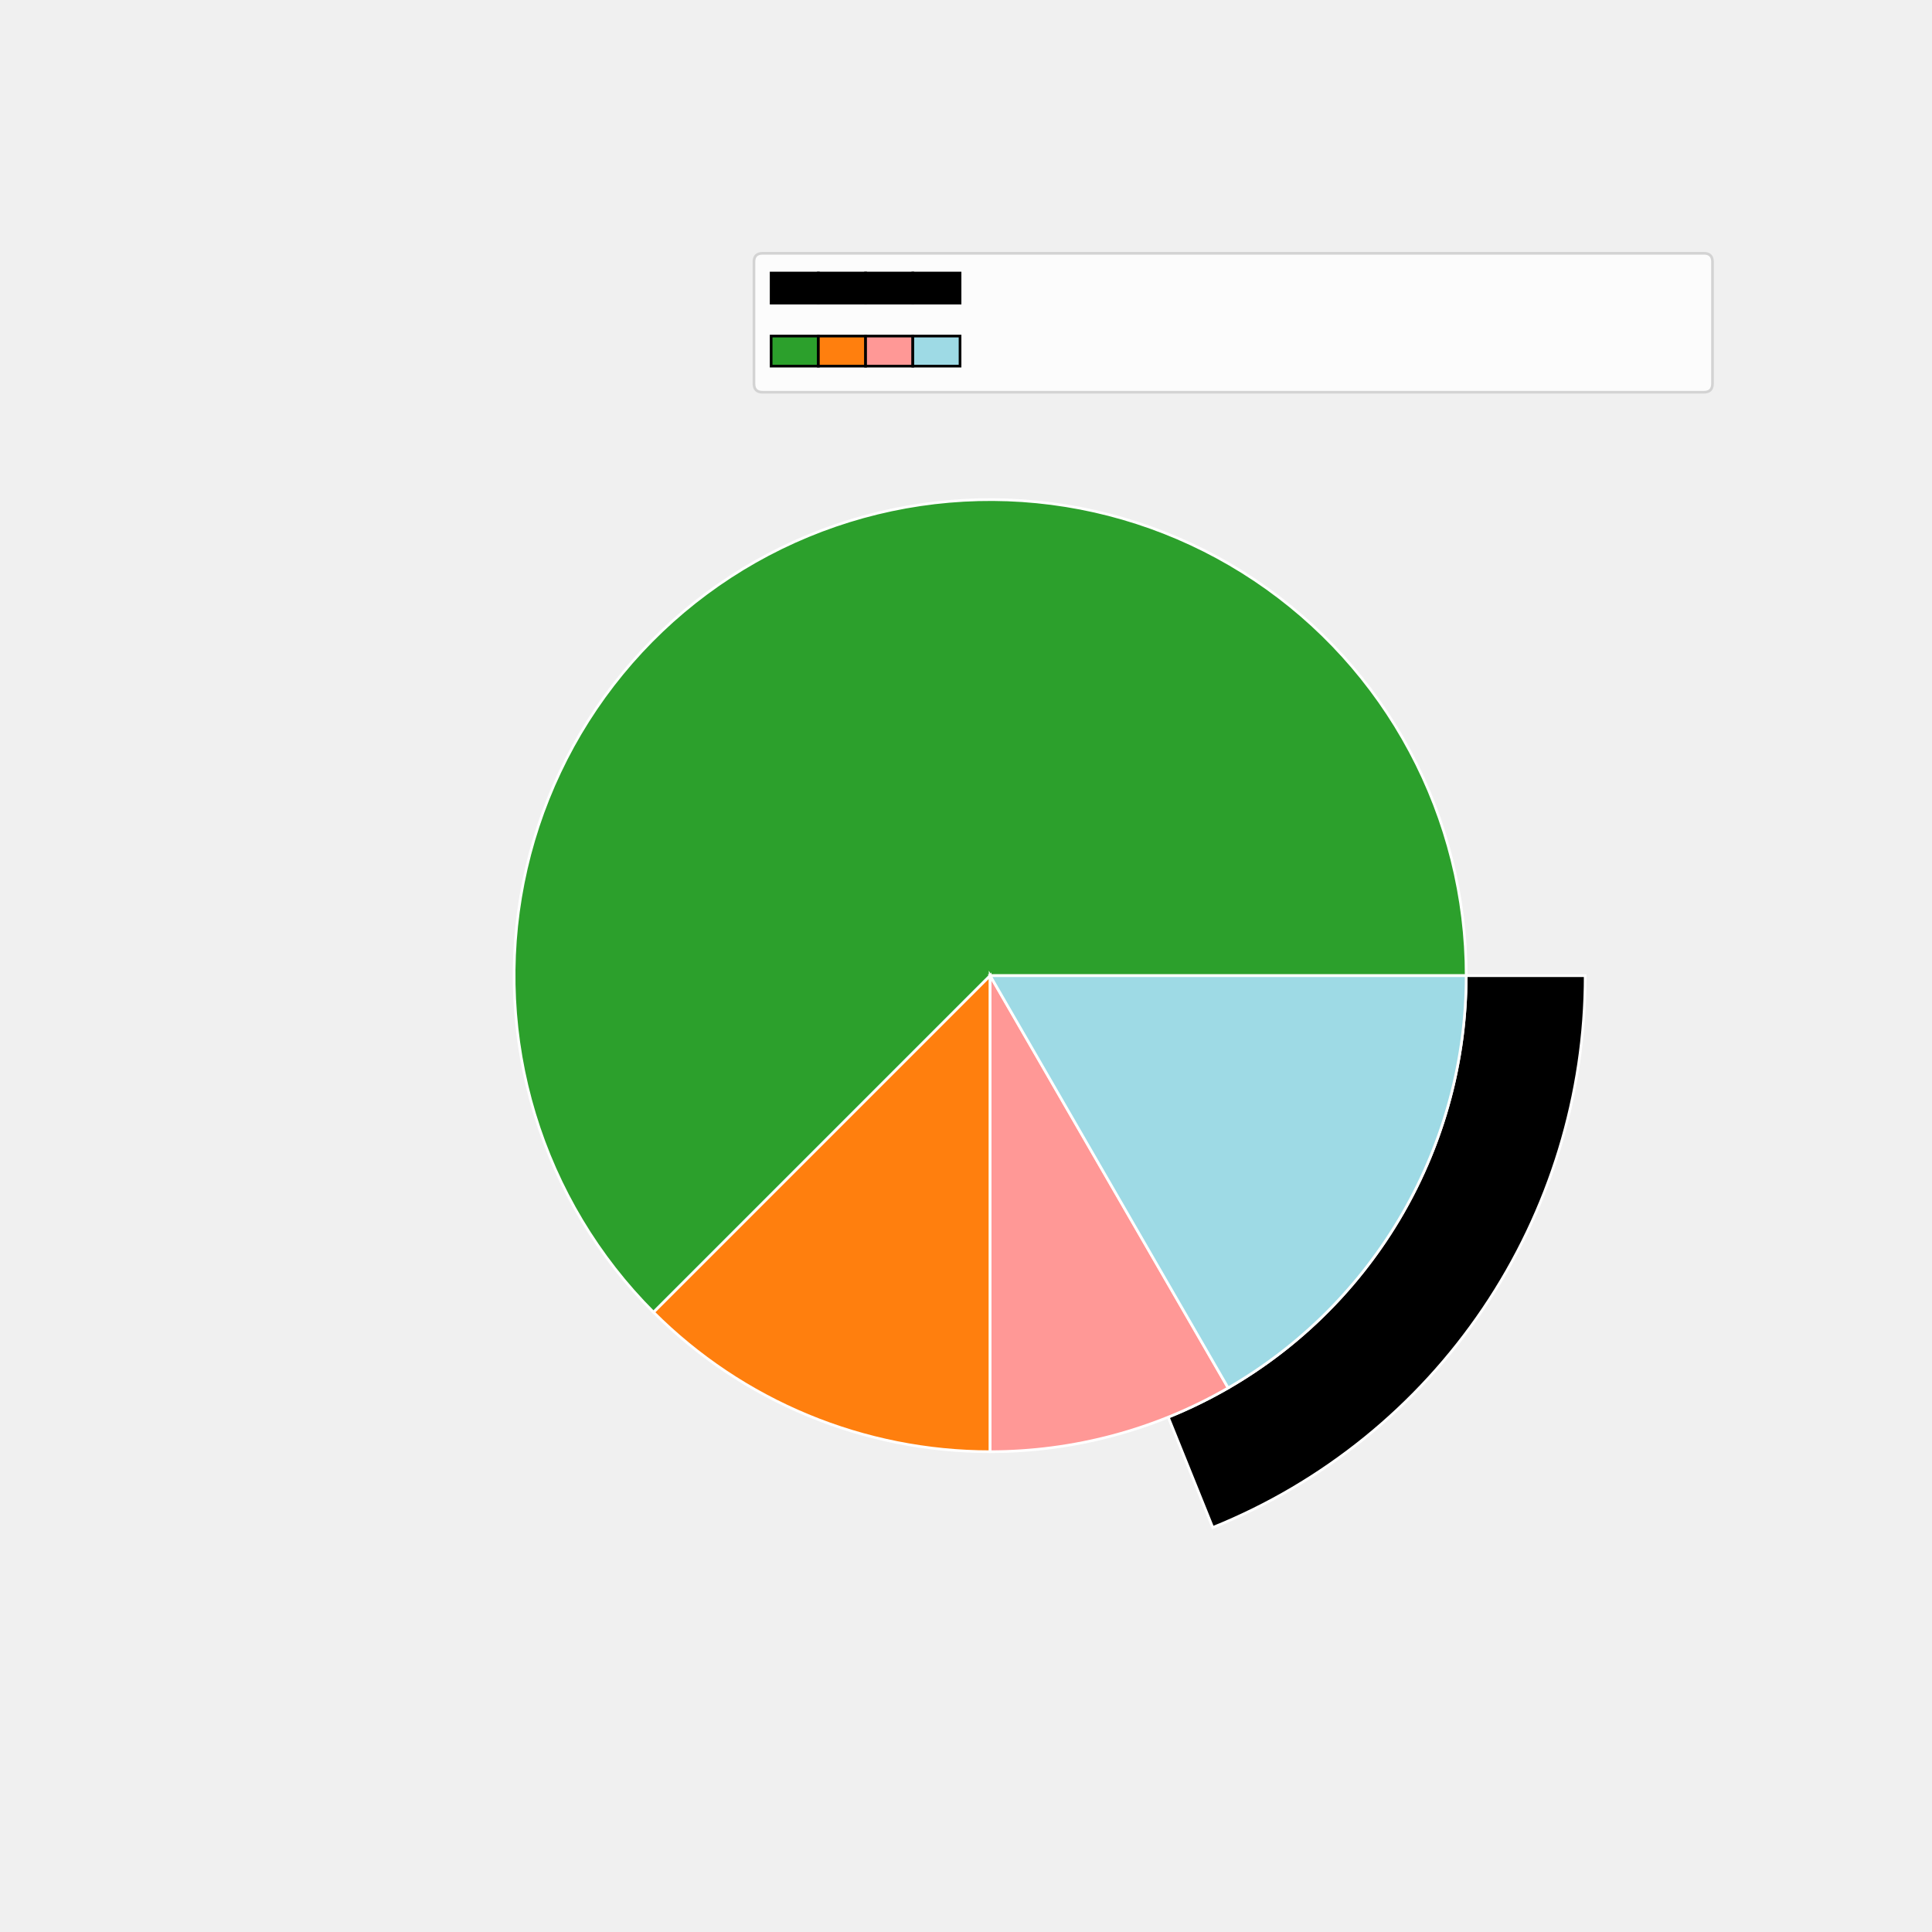
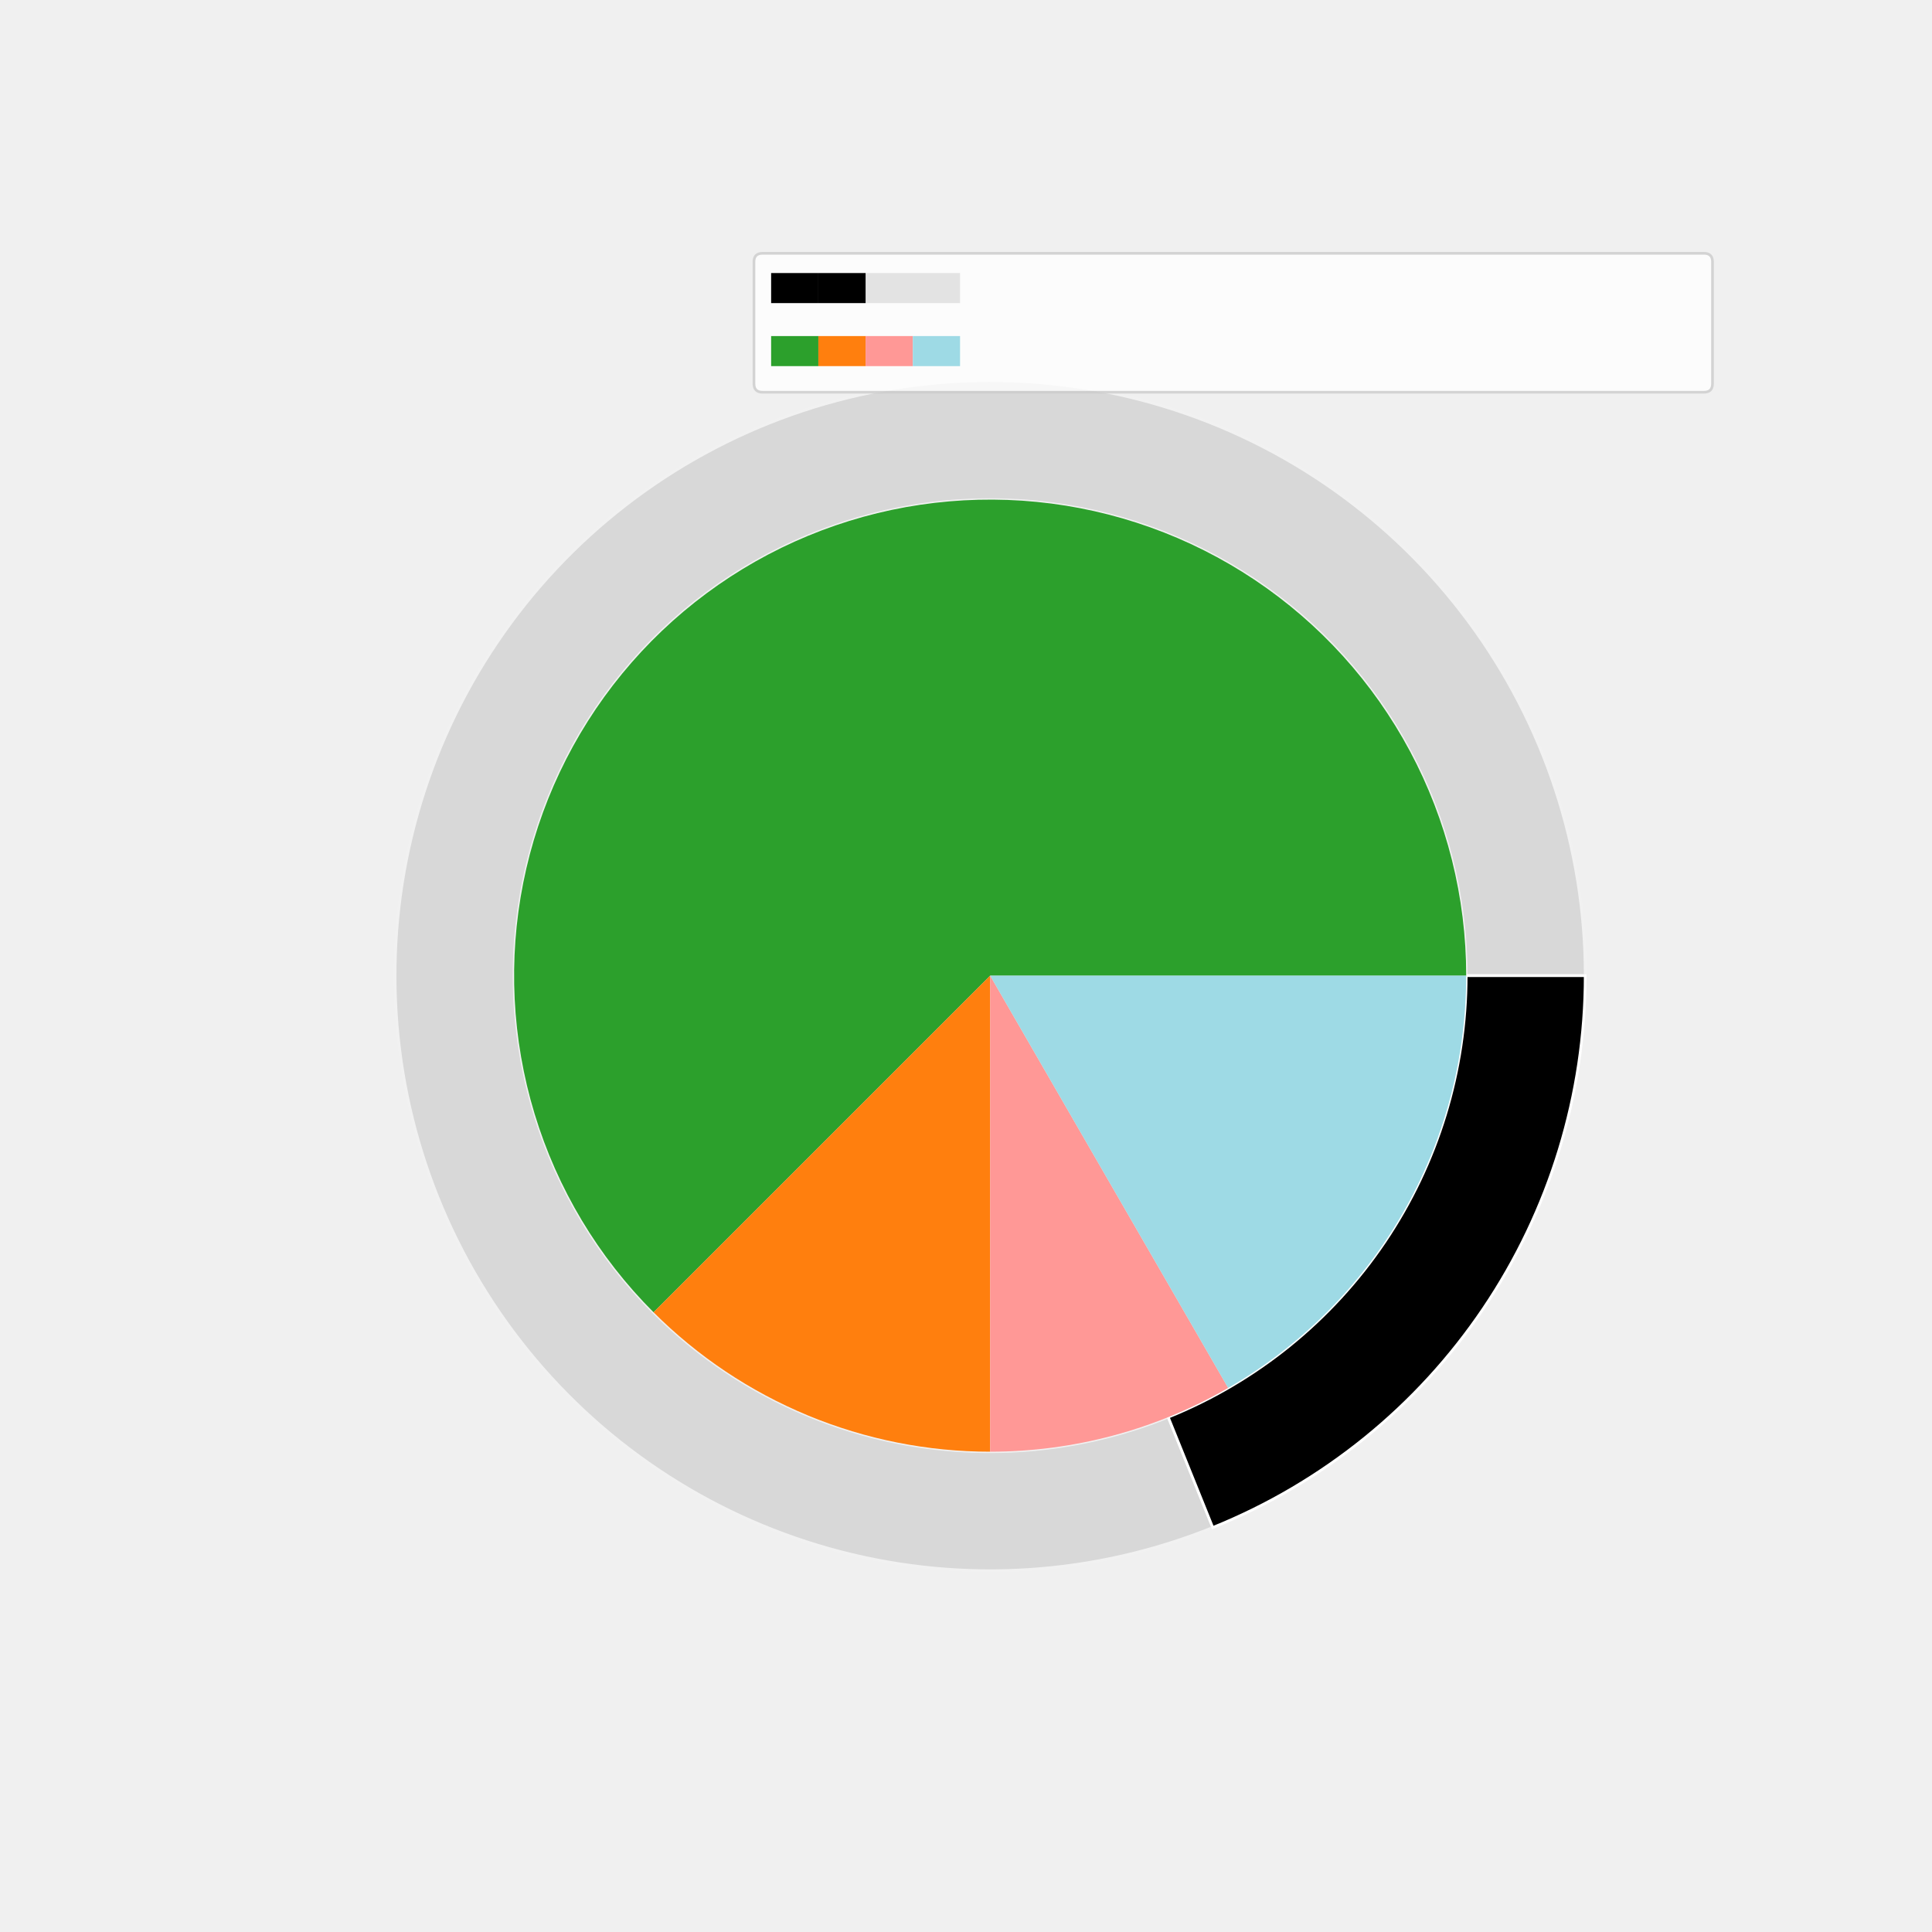
<svg xmlns="http://www.w3.org/2000/svg" xmlns:xlink="http://www.w3.org/1999/xlink" width="720pt" height="720pt" viewBox="0 0 720 720" version="1.1">
  <defs>
    <style type="text/css">*{stroke-linejoin: round; stroke-linecap: butt}</style>
  </defs>
  <g id="figure_1">
    <g id="patch_1">
      <path d="M 0 720  L 720 720  L 720 0  L 0 0  L 0 720  z " style="fill: none" />
    </g>
    <g id="axes_1">
      <g id="patch_2">
-         <path d="M 590.76 363.6  C 590.76 340.008 586.995 316.566 579.608 294.16  C 572.22 271.754 561.304 250.67 547.272 231.704  C 533.24 212.739 516.271 196.133 497.006 182.515  C 477.741 168.897 456.426 158.44 433.866 151.539  C 411.305 144.638 387.787 141.381 364.2 141.892  C 340.614 142.403 317.259 146.674 295.018 154.545  C 272.777 162.415 251.935 173.785 233.277 188.224  C 214.619 202.663 198.385 219.988 185.187 239.543  C 171.989 259.098 161.995 280.635 155.585 303.339  C 149.174 326.044 146.427 349.627 147.448 373.197  C 148.469 396.767 153.245 420.024 161.595 442.089  C 169.945 464.154 181.763 484.746 196.603 503.087  C 211.442 521.428 229.114 537.284 248.95 550.055  C 268.787 562.827 290.534 572.352 313.372 578.27  C 336.21 584.188 359.847 586.424 383.39 584.893  C 406.932 583.362 430.08 578.084 451.96 569.258  L 435.368 528.126  C 417.864 535.187 399.346 539.409 380.512 540.634  C 361.678 541.859 342.768 540.07 324.498 535.336  C 306.228 530.601 288.829 522.982 272.96 512.764  C 257.091 502.547 242.954 489.862 231.082 475.19  C 219.21 460.517 209.756 444.043 203.076 426.391  C 196.396 408.739 192.575 390.134 191.758 371.278  C 190.941 352.421 193.139 333.555 198.268 315.391  C 203.396 297.228 211.391 279.998 221.949 264.354  C 232.508 248.71 245.495 234.851 260.422 223.299  C 275.348 211.748 292.022 202.652 309.814 196.356  C 327.607 190.059 346.291 186.642 365.16 186.234  C 384.03 185.825 402.844 188.43 420.892 193.951  C 438.941 199.472 455.993 207.837 471.405 218.732  C 486.817 229.626 500.392 242.911 511.618 258.083  C 522.843 273.256 531.576 290.123 537.486 308.048  C 543.396 325.973 546.408 344.726 546.408 363.6  L 590.76 363.6  z " style="fill: none; opacity: 0" />
+         <path d="M 590.76 363.6  C 590.76 340.008 586.995 316.566 579.608 294.16  C 572.22 271.754 561.304 250.67 547.272 231.704  C 533.24 212.739 516.271 196.133 497.006 182.515  C 477.741 168.897 456.426 158.44 433.866 151.539  C 411.305 144.638 387.787 141.381 364.2 141.892  C 340.614 142.403 317.259 146.674 295.018 154.545  C 272.777 162.415 251.935 173.785 233.277 188.224  C 214.619 202.663 198.385 219.988 185.187 239.543  C 171.989 259.098 161.995 280.635 155.585 303.339  C 149.174 326.044 146.427 349.627 147.448 373.197  C 148.469 396.767 153.245 420.024 161.595 442.089  C 169.945 464.154 181.763 484.746 196.603 503.087  C 211.442 521.428 229.114 537.284 248.95 550.055  C 268.787 562.827 290.534 572.352 313.372 578.27  C 336.21 584.188 359.847 586.424 383.39 584.893  C 406.932 583.362 430.08 578.084 451.96 569.258  L 435.368 528.126  C 417.864 535.187 399.346 539.409 380.512 540.634  C 361.678 541.859 342.768 540.07 324.498 535.336  C 306.228 530.601 288.829 522.982 272.96 512.764  C 257.091 502.547 242.954 489.862 231.082 475.19  C 219.21 460.517 209.756 444.043 203.076 426.391  C 196.396 408.739 192.575 390.134 191.758 371.278  C 190.941 352.421 193.139 333.555 198.268 315.391  C 203.396 297.228 211.391 279.998 221.949 264.354  C 232.508 248.71 245.495 234.851 260.422 223.299  C 275.348 211.748 292.022 202.652 309.814 196.356  C 327.607 190.059 346.291 186.642 365.16 186.234  C 384.03 185.825 402.844 188.43 420.892 193.951  C 438.941 199.472 455.993 207.837 471.405 218.732  C 486.817 229.626 500.392 242.911 511.618 258.083  C 522.843 273.256 531.576 290.123 537.486 308.048  C 543.396 325.973 546.408 344.726 546.408 363.6  z " style="opacity: 0.1; stroke: #ffffff; stroke-linejoin: miter" />
      </g>
      <g id="patch_3">
        <path d="M 451.96 569.258  C 492.955 552.721 528.084 524.298 552.813 487.657  C 577.542 451.016 590.76 407.805 590.76 363.6  L 546.408 363.6  C 546.408 398.964 535.834 433.533 516.051 462.846  C 496.267 492.158 468.164 514.897 435.368 528.126  z " style="stroke: #ffffff; stroke-linejoin: miter" />
      </g>
      <g id="patch_4">
-         <path d="M 546.408 363.6  C 546.408 334.427 539.212 305.699 525.46 279.97  C 511.708 254.242 491.819 232.298 467.563 216.091  C 443.306 199.883 415.422 189.906 386.389 187.046  C 357.356 184.187 328.061 188.532 301.109 199.696  C 274.156 210.86 250.369 228.502 231.862 251.054  C 213.354 273.605 200.692 300.377 195.001 328.989  C 189.309 357.602 190.763 387.182 199.231 415.099  C 207.7 443.016 222.925 468.418 243.554 489.046  L 369 363.6  z " style="fill: #2ca02c; stroke: #ffffff; stroke-linejoin: miter" />
+         <path d="M 546.408 363.6  C 546.408 334.427 539.212 305.699 525.46 279.97  C 511.708 254.242 491.819 232.298 467.563 216.091  C 443.306 199.883 415.422 189.906 386.389 187.046  C 357.356 184.187 328.061 188.532 301.109 199.696  C 274.156 210.86 250.369 228.502 231.862 251.054  C 213.354 273.605 200.692 300.377 195.001 328.989  C 189.309 357.602 190.763 387.182 199.231 415.099  C 207.7 443.016 222.925 468.418 243.554 489.046  L 369 363.6  z " style="fill: #2ca02c" />
      </g>
      <g id="patch_5">
-         <path d="M 243.554 489.046  C 260.027 505.52 279.585 518.588 301.109 527.504  C 322.633 536.419 345.703 541.008 369 541.008  L 369 363.6  z " style="fill: #ff7f0e; stroke: #ffffff; stroke-linejoin: miter" />
+         <path d="M 243.554 489.046  C 260.027 505.52 279.585 518.588 301.109 527.504  C 322.633 536.419 345.703 541.008 369 541.008  L 369 363.6  z " style="fill: #ff7f0e" />
      </g>
      <g id="patch_6">
-         <path d="M 369 541.008  C 384.504 541.008 399.941 538.976 414.917 534.963  C 429.892 530.95 444.277 524.992 457.704 517.24  L 369 363.6  z " style="fill: #ff9896; stroke: #ffffff; stroke-linejoin: miter" />
+         <path d="M 369 541.008  C 384.504 541.008 399.941 538.976 414.917 534.963  C 429.892 530.95 444.277 524.992 457.704 517.24  L 369 363.6  z " style="fill: #ff9896" />
      </g>
      <g id="patch_7">
-         <path d="M 457.704 517.24  C 484.671 501.67 507.07 479.271 522.64 452.304  C 538.209 425.337 546.408 394.739 546.408 363.6  L 369 363.6  z " style="fill: #9edae5; stroke: #ffffff; stroke-linejoin: miter" />
+         <path d="M 457.704 517.24  C 484.671 501.67 507.07 479.271 522.64 452.304  C 538.209 425.337 546.408 394.739 546.408 363.6  L 369 363.6  z " style="fill: #9edae5" />
      </g>
      <g id="matplotlib.axis_1" />
      <g id="matplotlib.axis_2" />
      <g id="legend_1">
        <g id="patch_8">
          <path d="M 284.18 146.17  L 635 146.17  Q 638.2 146.17 638.2 142.97  L 638.2 97.6  Q 638.2 94.4 635 94.4  L 284.18 94.4  Q 280.98 94.4 280.98 97.6  L 280.98 142.97  Q 280.98 146.17 284.18 146.17  z " style="fill: #ffffff; opacity: 0.8; stroke: #cccccc; stroke-linejoin: miter" />
        </g>
        <g id="patch_9">
-           <path d="M 287.38 112.957  L 304.98 112.957  L 304.98 101.757  L 287.38 101.757  z " style="stroke: #000000; stroke-linejoin: miter" />
+           <path d="M 287.38 112.957  L 304.98 112.957  L 304.98 101.757  L 287.38 101.757  z " />
        </g>
        <g id="patch_10">
-           <path d="M 287.38 136.442  L 304.98 136.442  L 304.98 125.243  L 287.38 125.243  z " style="fill: #2ca02c; stroke: #000000; stroke-linejoin: miter" />
+           <path d="M 287.38 136.442  L 304.98 136.442  L 304.98 125.243  L 287.38 125.243  z " style="fill: #2ca02c" />
        </g>
        <g id="patch_11">
-           <path d="M 304.98 112.957  L 322.58 112.957  L 322.58 101.757  L 304.98 101.757  z " style="stroke: #000000; stroke-linejoin: miter" />
+           <path d="M 304.98 112.957  L 322.58 112.957  L 322.58 101.757  L 304.98 101.757  z " />
        </g>
        <g id="patch_12">
-           <path d="M 304.98 136.442  L 322.58 136.442  L 322.58 125.243  L 304.98 125.243  z " style="fill: #ff7f0e; stroke: #000000; stroke-linejoin: miter" />
+           <path d="M 304.98 136.442  L 322.58 136.442  L 322.58 125.243  L 304.98 125.243  z " style="fill: #ff7f0e" />
        </g>
        <g id="patch_13">
-           <path d="M 322.58 112.957  L 340.18 112.957  L 340.18 101.757  L 322.58 101.757  z " style="stroke: #000000; stroke-linejoin: miter" />
+           <path d="M 322.58 112.957  L 340.18 112.957  L 340.18 101.757  L 322.58 101.757  z " style="opacity: 0.1" />
        </g>
        <g id="patch_14">
-           <path d="M 322.58 136.442  L 340.18 136.442  L 340.18 125.243  L 322.58 125.243  z " style="fill: #ff9896; stroke: #000000; stroke-linejoin: miter" />
+           <path d="M 322.58 136.442  L 340.18 136.442  L 340.18 125.243  L 322.58 125.243  z " style="fill: #ff9896" />
        </g>
        <g id="patch_15">
-           <path d="M 340.18 112.957  L 357.78 112.957  L 357.78 101.757  L 340.18 101.757  z " style="stroke: #000000; stroke-linejoin: miter" />
+           <path d="M 340.18 112.957  L 357.78 112.957  L 357.78 101.757  L 340.18 101.757  z " style="opacity: 0.1" />
        </g>
        <g id="text_1">
          <g transform="translate(367.38 112.9575) scale(0.16 -0.16)">
            <defs>
              <path id="DejaVuSans-20" transform="scale(0.015625)" />
            </defs>
            <use xlink:href="#DejaVuSans-20" />
            <use xlink:href="#DejaVuSans-20" x="31.787" />
            <use xlink:href="#DejaVuSans-20" x="63.574" />
            <use xlink:href="#DejaVuSans-20" x="95.361" />
            <use xlink:href="#DejaVuSans-20" x="127.148" />
            <use xlink:href="#DejaVuSans-20" x="158.936" />
            <use xlink:href="#DejaVuSans-20" x="190.723" />
            <use xlink:href="#DejaVuSans-20" x="222.51" />
            <use xlink:href="#DejaVuSans-20" x="254.297" />
            <use xlink:href="#DejaVuSans-20" x="286.084" />
            <use xlink:href="#DejaVuSans-20" x="317.871" />
            <use xlink:href="#DejaVuSans-20" x="349.658" />
            <use xlink:href="#DejaVuSans-20" x="381.445" />
            <use xlink:href="#DejaVuSans-20" x="413.232" />
            <use xlink:href="#DejaVuSans-20" x="445.02" />
            <use xlink:href="#DejaVuSans-20" x="476.807" />
            <use xlink:href="#DejaVuSans-20" x="508.594" />
            <use xlink:href="#DejaVuSans-20" x="540.381" />
            <use xlink:href="#DejaVuSans-20" x="572.168" />
            <use xlink:href="#DejaVuSans-20" x="603.955" />
            <use xlink:href="#DejaVuSans-20" x="635.742" />
            <use xlink:href="#DejaVuSans-20" x="667.529" />
            <use xlink:href="#DejaVuSans-20" x="699.316" />
            <use xlink:href="#DejaVuSans-20" x="731.104" />
            <use xlink:href="#DejaVuSans-20" x="762.891" />
            <use xlink:href="#DejaVuSans-20" x="794.678" />
            <use xlink:href="#DejaVuSans-20" x="826.465" />
            <use xlink:href="#DejaVuSans-20" x="858.252" />
            <use xlink:href="#DejaVuSans-20" x="890.039" />
            <use xlink:href="#DejaVuSans-20" x="921.826" />
            <use xlink:href="#DejaVuSans-20" x="953.613" />
            <use xlink:href="#DejaVuSans-20" x="985.4" />
            <use xlink:href="#DejaVuSans-20" x="1017.188" />
            <use xlink:href="#DejaVuSans-20" x="1048.975" />
            <use xlink:href="#DejaVuSans-20" x="1080.762" />
            <use xlink:href="#DejaVuSans-20" x="1112.549" />
            <use xlink:href="#DejaVuSans-20" x="1144.336" />
            <use xlink:href="#DejaVuSans-20" x="1176.123" />
            <use xlink:href="#DejaVuSans-20" x="1207.91" />
            <use xlink:href="#DejaVuSans-20" x="1239.697" />
            <use xlink:href="#DejaVuSans-20" x="1271.484" />
            <use xlink:href="#DejaVuSans-20" x="1303.271" />
            <use xlink:href="#DejaVuSans-20" x="1335.059" />
            <use xlink:href="#DejaVuSans-20" x="1366.846" />
            <use xlink:href="#DejaVuSans-20" x="1398.633" />
            <use xlink:href="#DejaVuSans-20" x="1430.42" />
            <use xlink:href="#DejaVuSans-20" x="1462.207" />
            <use xlink:href="#DejaVuSans-20" x="1493.994" />
            <use xlink:href="#DejaVuSans-20" x="1525.781" />
            <use xlink:href="#DejaVuSans-20" x="1557.568" />
            <use xlink:href="#DejaVuSans-20" x="1589.355" />
            <use xlink:href="#DejaVuSans-20" x="1621.143" />
          </g>
        </g>
        <g id="patch_16">
-           <path d="M 340.18 136.442  L 357.78 136.442  L 357.78 125.243  L 340.18 125.243  z " style="fill: #9edae5; stroke: #000000; stroke-linejoin: miter" />
+           <path d="M 340.18 136.442  L 357.78 136.442  L 357.78 125.243  L 340.18 125.243  z " style="fill: #9edae5" />
        </g>
        <g id="text_2">
          <g transform="translate(367.38 136.4425) scale(0.16 -0.16)">
            <use xlink:href="#DejaVuSans-20" />
            <use xlink:href="#DejaVuSans-20" x="31.787" />
            <use xlink:href="#DejaVuSans-20" x="63.574" />
            <use xlink:href="#DejaVuSans-20" x="95.361" />
            <use xlink:href="#DejaVuSans-20" x="127.148" />
            <use xlink:href="#DejaVuSans-20" x="158.936" />
            <use xlink:href="#DejaVuSans-20" x="190.723" />
            <use xlink:href="#DejaVuSans-20" x="222.51" />
            <use xlink:href="#DejaVuSans-20" x="254.297" />
            <use xlink:href="#DejaVuSans-20" x="286.084" />
            <use xlink:href="#DejaVuSans-20" x="317.871" />
            <use xlink:href="#DejaVuSans-20" x="349.658" />
            <use xlink:href="#DejaVuSans-20" x="381.445" />
            <use xlink:href="#DejaVuSans-20" x="413.232" />
            <use xlink:href="#DejaVuSans-20" x="445.02" />
            <use xlink:href="#DejaVuSans-20" x="476.807" />
            <use xlink:href="#DejaVuSans-20" x="508.594" />
            <use xlink:href="#DejaVuSans-20" x="540.381" />
            <use xlink:href="#DejaVuSans-20" x="572.168" />
            <use xlink:href="#DejaVuSans-20" x="603.955" />
            <use xlink:href="#DejaVuSans-20" x="635.742" />
            <use xlink:href="#DejaVuSans-20" x="667.529" />
            <use xlink:href="#DejaVuSans-20" x="699.316" />
            <use xlink:href="#DejaVuSans-20" x="731.104" />
            <use xlink:href="#DejaVuSans-20" x="762.891" />
            <use xlink:href="#DejaVuSans-20" x="794.678" />
            <use xlink:href="#DejaVuSans-20" x="826.465" />
            <use xlink:href="#DejaVuSans-20" x="858.252" />
            <use xlink:href="#DejaVuSans-20" x="890.039" />
            <use xlink:href="#DejaVuSans-20" x="921.826" />
            <use xlink:href="#DejaVuSans-20" x="953.613" />
            <use xlink:href="#DejaVuSans-20" x="985.4" />
            <use xlink:href="#DejaVuSans-20" x="1017.188" />
            <use xlink:href="#DejaVuSans-20" x="1048.975" />
            <use xlink:href="#DejaVuSans-20" x="1080.762" />
            <use xlink:href="#DejaVuSans-20" x="1112.549" />
            <use xlink:href="#DejaVuSans-20" x="1144.336" />
            <use xlink:href="#DejaVuSans-20" x="1176.123" />
            <use xlink:href="#DejaVuSans-20" x="1207.91" />
            <use xlink:href="#DejaVuSans-20" x="1239.697" />
            <use xlink:href="#DejaVuSans-20" x="1271.484" />
            <use xlink:href="#DejaVuSans-20" x="1303.271" />
            <use xlink:href="#DejaVuSans-20" x="1335.059" />
            <use xlink:href="#DejaVuSans-20" x="1366.846" />
            <use xlink:href="#DejaVuSans-20" x="1398.633" />
            <use xlink:href="#DejaVuSans-20" x="1430.42" />
            <use xlink:href="#DejaVuSans-20" x="1462.207" />
            <use xlink:href="#DejaVuSans-20" x="1493.994" />
            <use xlink:href="#DejaVuSans-20" x="1525.781" />
            <use xlink:href="#DejaVuSans-20" x="1557.568" />
            <use xlink:href="#DejaVuSans-20" x="1589.355" />
          </g>
        </g>
      </g>
    </g>
  </g>
</svg>
